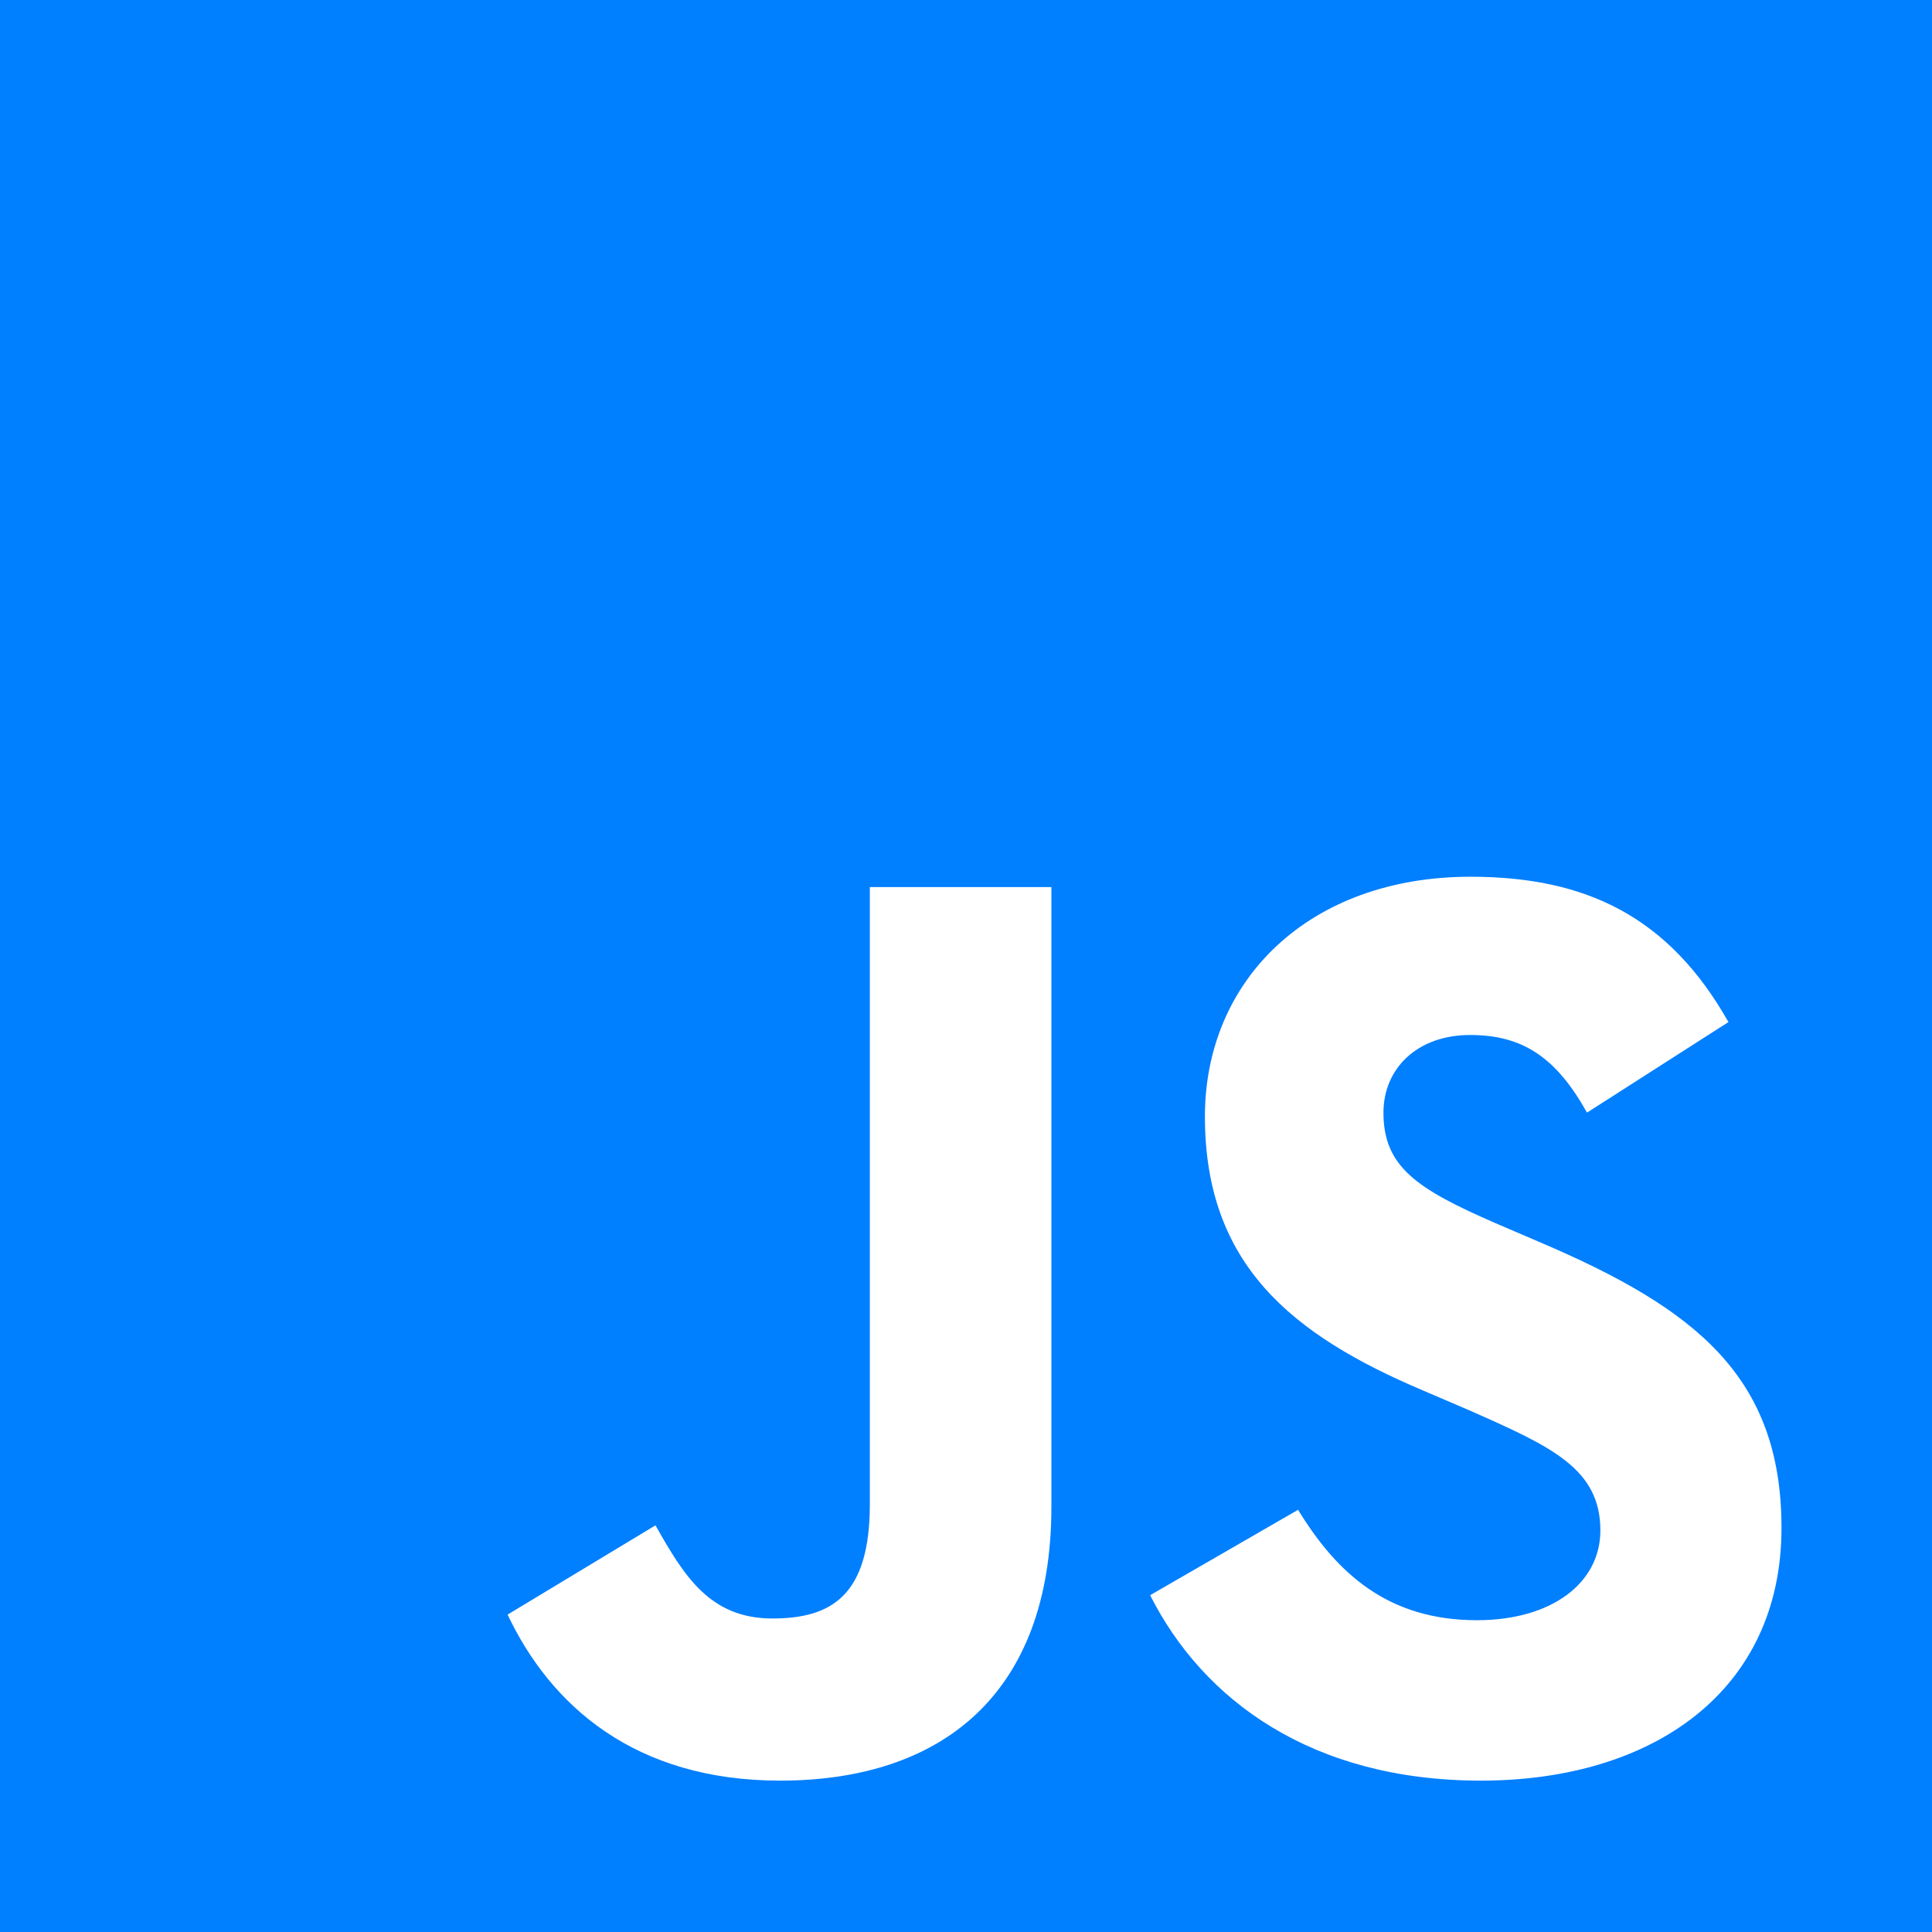
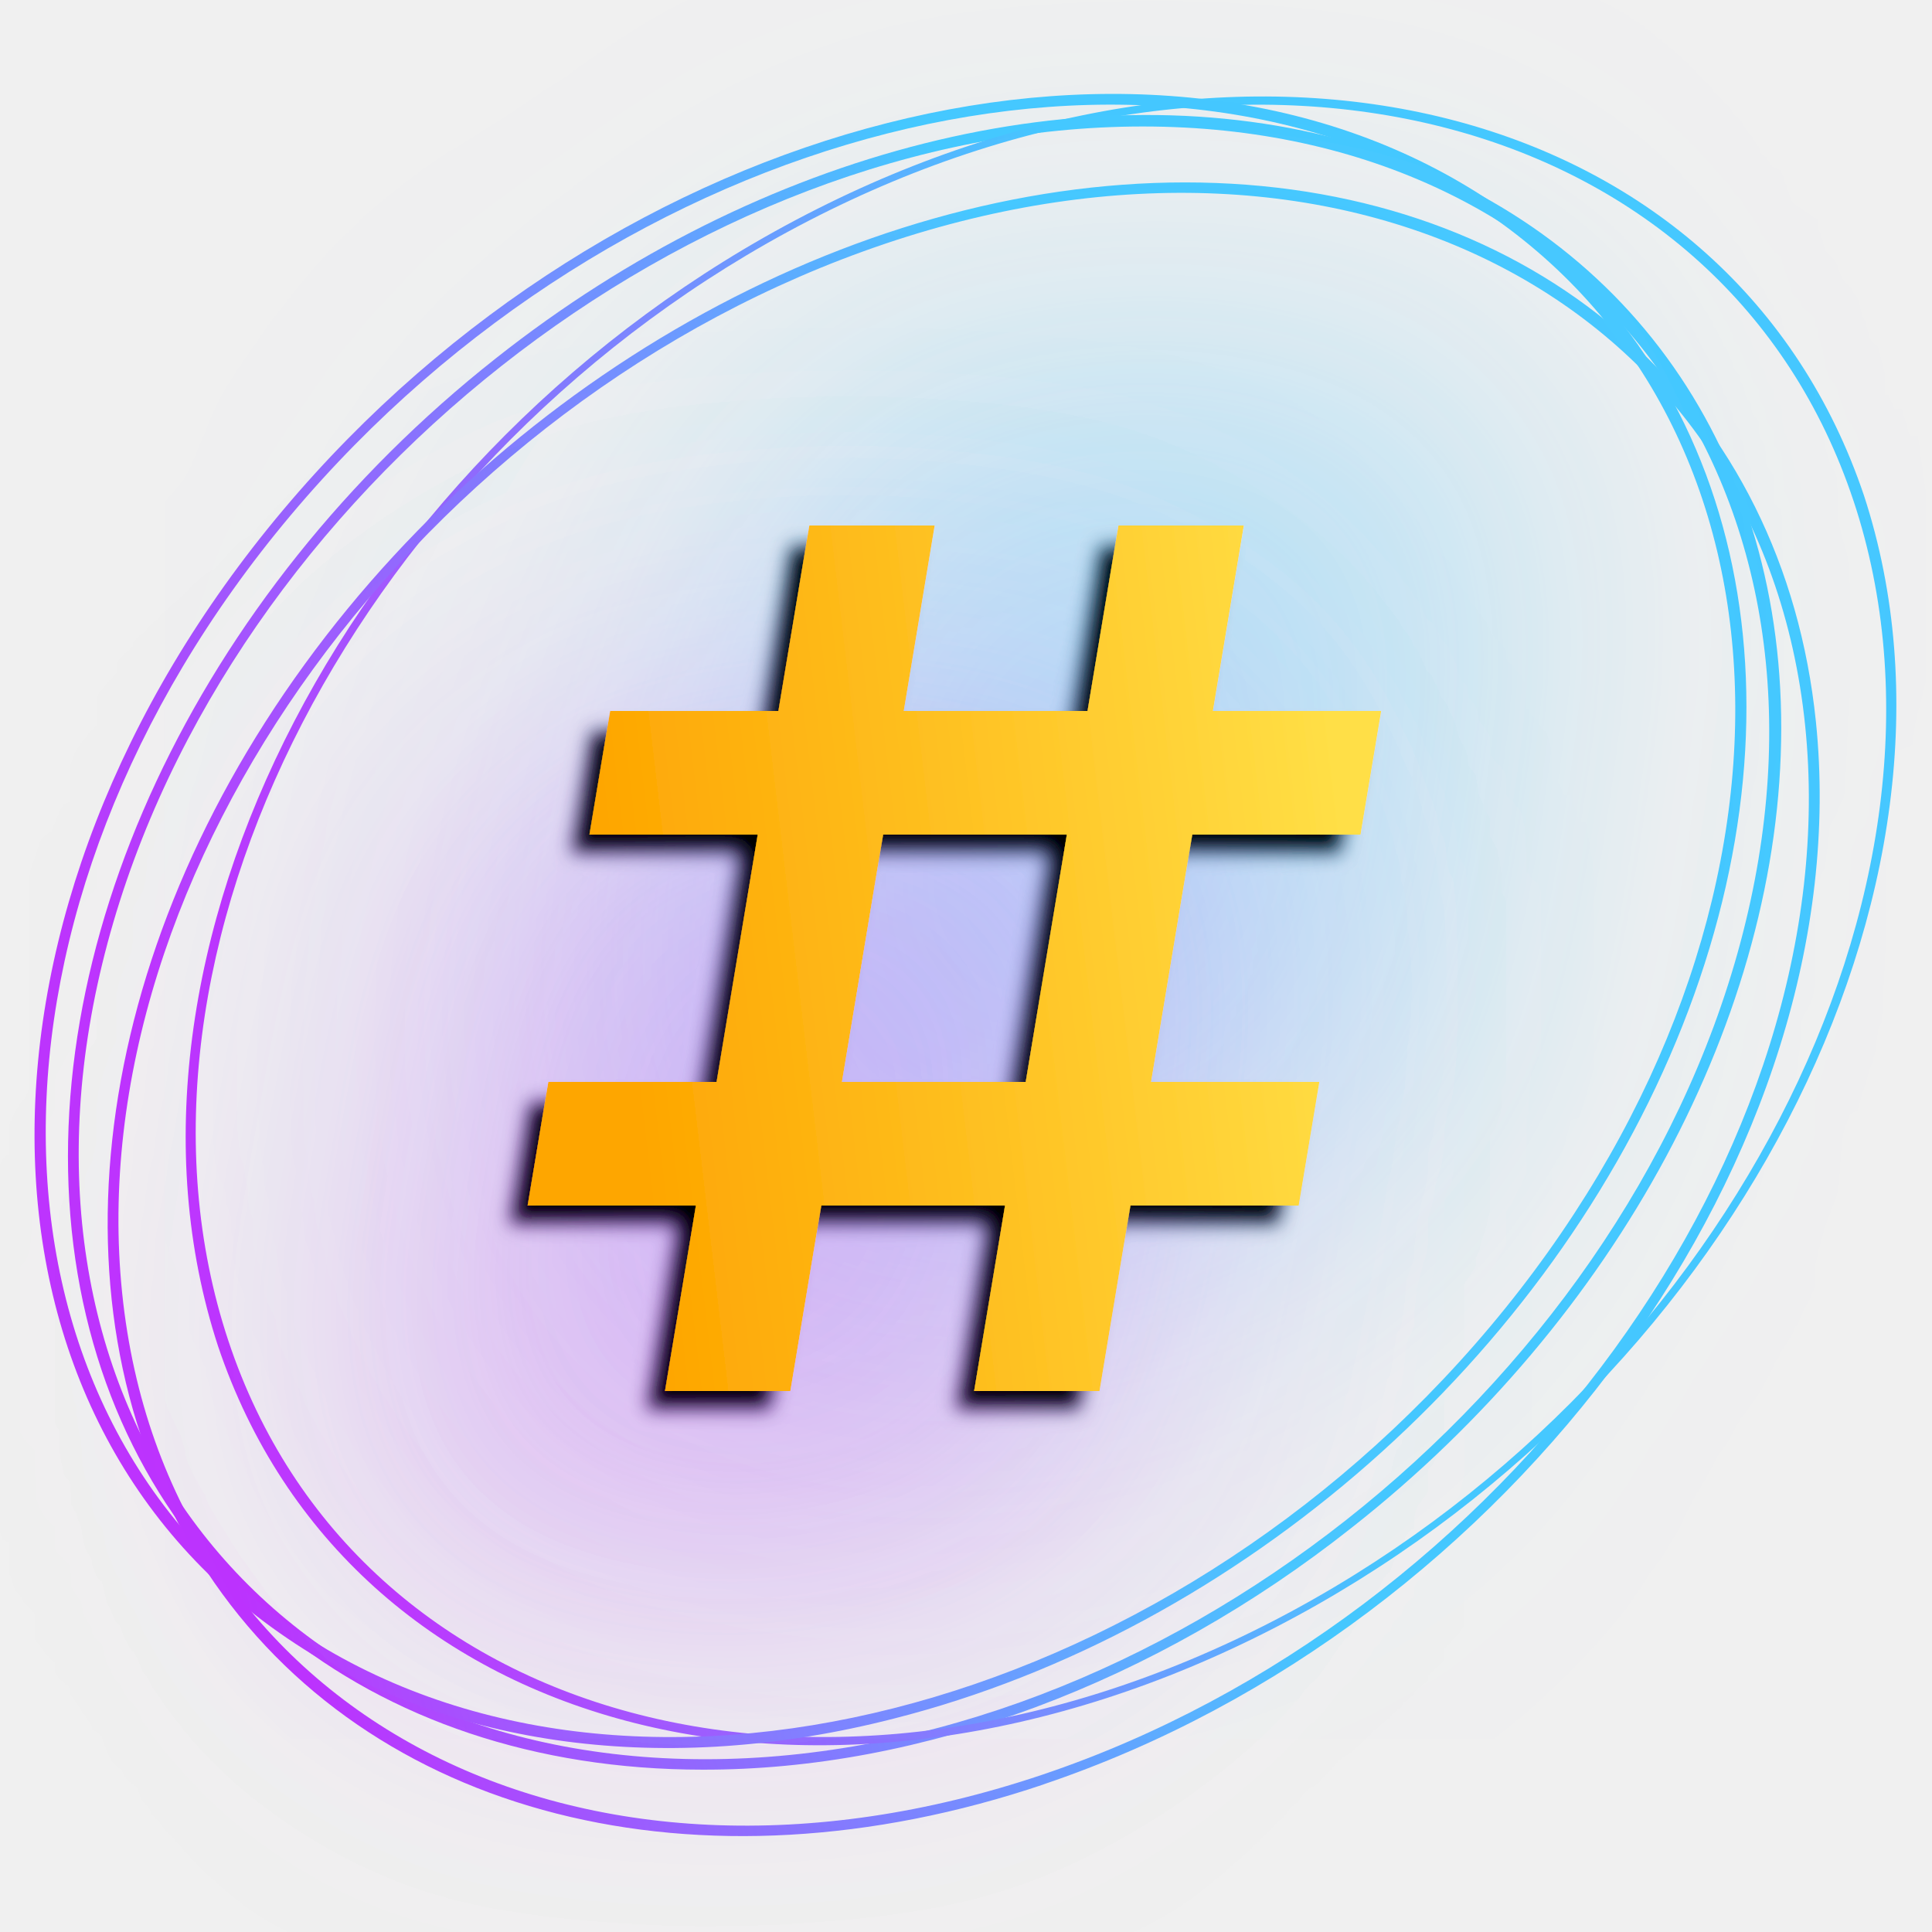
- <svg xmlns="http://www.w3.org/2000/svg" viewBox="0 0 448 448">
-   <g>
-     <rect id="svg_3" height="100%" width="100%" fill="#ffffff" />
-     <g id="svg_2">
-       <path d="m0,0l0,448l448,0l0,-448l-448,0zm243.8,349.4c0,43.6 -25.6,63.5 -62.9,63.5c-33.7,0 -53.2,-17.4 -63.2,-38.5l34.3,-20.7c6.6,11.7 12.6,21.6 27.1,21.6c13.8,0 22.6,-5.4 22.6,-26.5l0,-143.1l42.1,0l0,143.7zm99.6,63.5c-39.1,0 -64.4,-18.6 -76.7,-43l34.3,-19.8c9,14.7 20.8,25.6 41.5,25.6c17.4,0 28.6,-8.7 28.6,-20.8c0,-14.4 -11.4,-19.5 -30.7,-28l-10.5,-4.5c-30.4,-12.9 -50.5,-29.2 -50.5,-63.5c0,-31.6 24.1,-55.6 61.6,-55.6c26.8,0 46,9.3 59.8,33.7l-32.8,21c-7.2,-12.9 -15,-18 -27.1,-18c-12.3,0 -20.1,7.8 -20.1,18c0,12.6 7.8,17.7 25.9,25.6l10.5,4.5c35.8,15.3 55.9,31 55.9,66.2c0,37.8 -29.8,58.6 -69.7,58.6z" id="svg_1" fill="#007fff" />
+ <svg xmlns="http://www.w3.org/2000/svg" width="200" height="200">
+   <defs>
+     <filter id="hashGlow1" x="-200" y="-200" width="400" height="400">
+       <feGaussianBlur in="SourceAlpha" stdDeviation="90" />
+       <feOffset dx="85" dy="-100" result="offsetblur" />
+       <feFlood flood-color="#4ac4ff" flood-opacity="0.5" />
+       <feComposite in2="offsetblur" operator="in" />
+       <feMerge>
+         <feMergeNode />
+         <feMergeNode in="SourceGraphic" />
+       </feMerge>
+     </filter>
+     <filter id="hashGlow2" x="-200" y="-200" width="400" height="400">
+       <feGaussianBlur in="SourceAlpha" stdDeviation="90" />
+       <feOffset dx="-85" dy="100" result="offsetblur" />
+       <feFlood flood-color="#bd34fe" flood-opacity="0.5" />
+       <feComposite in2="offsetblur" operator="in" />
+       <feMerge>
+         <feMergeNode />
+         <feMergeNode in="SourceGraphic" />
+       </feMerge>
+     </filter>
+     <filter id="hashShadow" x="-100" y="-100" width="200" height="200">
+       <feGaussianBlur in="SourceAlpha" stdDeviation="5" />
+       <feOffset dx="-10" dy="10" result="offsetblur" />
+       <feFlood flood-color="#000000" flood-opacity="1" />
+       <feComposite in2="offsetblur" operator="in" />
+       <feMerge>
+         <feMergeNode />
+         <feMergeNode in="SourceGraphic" />
+       </feMerge>
+     </filter>
+     <linearGradient x1="0.75" y1="0.75" x2="0.25" y2="1" id="circleGrad">
+       <stop offset="0" stop-color="#46c8ff" />
+       <stop offset="1" stop-color="#bd34fe" />
+     </linearGradient>
+     <linearGradient x1="1" y1="0.75" x2="0.15" y2="0.85" id="hashGrad">
+       <stop offset="0" stop-color="#ffdf46" />
+       <stop offset="1" stop-color="#fea601" />
+     </linearGradient>
+   </defs>
+   <g fill="url(#circleGrad)" transform="translate(29.5, 9.7) scale(0.27,0.27) skewX(-15)">
+     <path d="M332.23 642.57a317 317 0 0 1-224.15-541.16 317 317 0 1 1 448.3 448.31 314.94 314.94 0 0 1-224.15 92.85zm0-630c-172.59 0-313 140.41-313 313s140.41 313 313 313 313-140.41 313-313-140.41-313-313-313z" />
+     <path d="M103 480.19a317 317 0 0 1 543.7-326.1A317 317 0 0 1 103 480.19zm540.27-324C554.48 8.14 361.84-40.06 213.83 48.72S17.64 330.13 106.41 478.13s281.41 196.2 429.41 107.43S732 304.15 643.25 156.14z" />
+     <path d="M159.69 592.27A317 317 0 0 1 42 159.69 317 317 0 0 1 474.59 42a317 317 0 0 1-74.24 581 314.89 314.89 0 0 1-240.66-30.73zM472.6 45.48C322.81-40.25 131.2 11.88 45.48 161.67S11.88 503.08 161.67 588.8s341.41 33.6 427.13-116.2 33.6-341.4-116.2-427.12z" />
+     <path d="M464.47 648.26a317 317 0 0 1-398.3-429.48 317 317 0 0 1 585.32 22 317 317 0 0 1-187 407.44zm-219-590.71C83.63 117.55.79 298 60.79 459.84S301.26 704.5 463.08 644.5 707.74 404 647.74 242.21 407.27-2.45 245.45 57.55z" />
+   </g>
+   <g transform="translate(54, 48) scale(0.2, 0.2)" filter="url(#hashGlow1)" fill="url(#hashGrad)">
+     <g filter="url(#hashGlow2)">
+       <path filter="url(#hashShadow)" d="M308.9 32h64.9l-16 96H432h12.9l-10.7 64H432 347.1L325.8 320H400h12.9l-10.7 64H400 315.1l-16 96H234.2l16-96H155.1l-16 96H74.2l16-96H16 3.1l10.7-64H16h84.9l21.3-128H48 35.1l10.7-64H48h84.9l16-96h64.9l-16 96h95.1l16-96zM165.8 320h95.1l21.3-128H187.1L165.8 320z" />
    </g>
  </g>
</svg>
